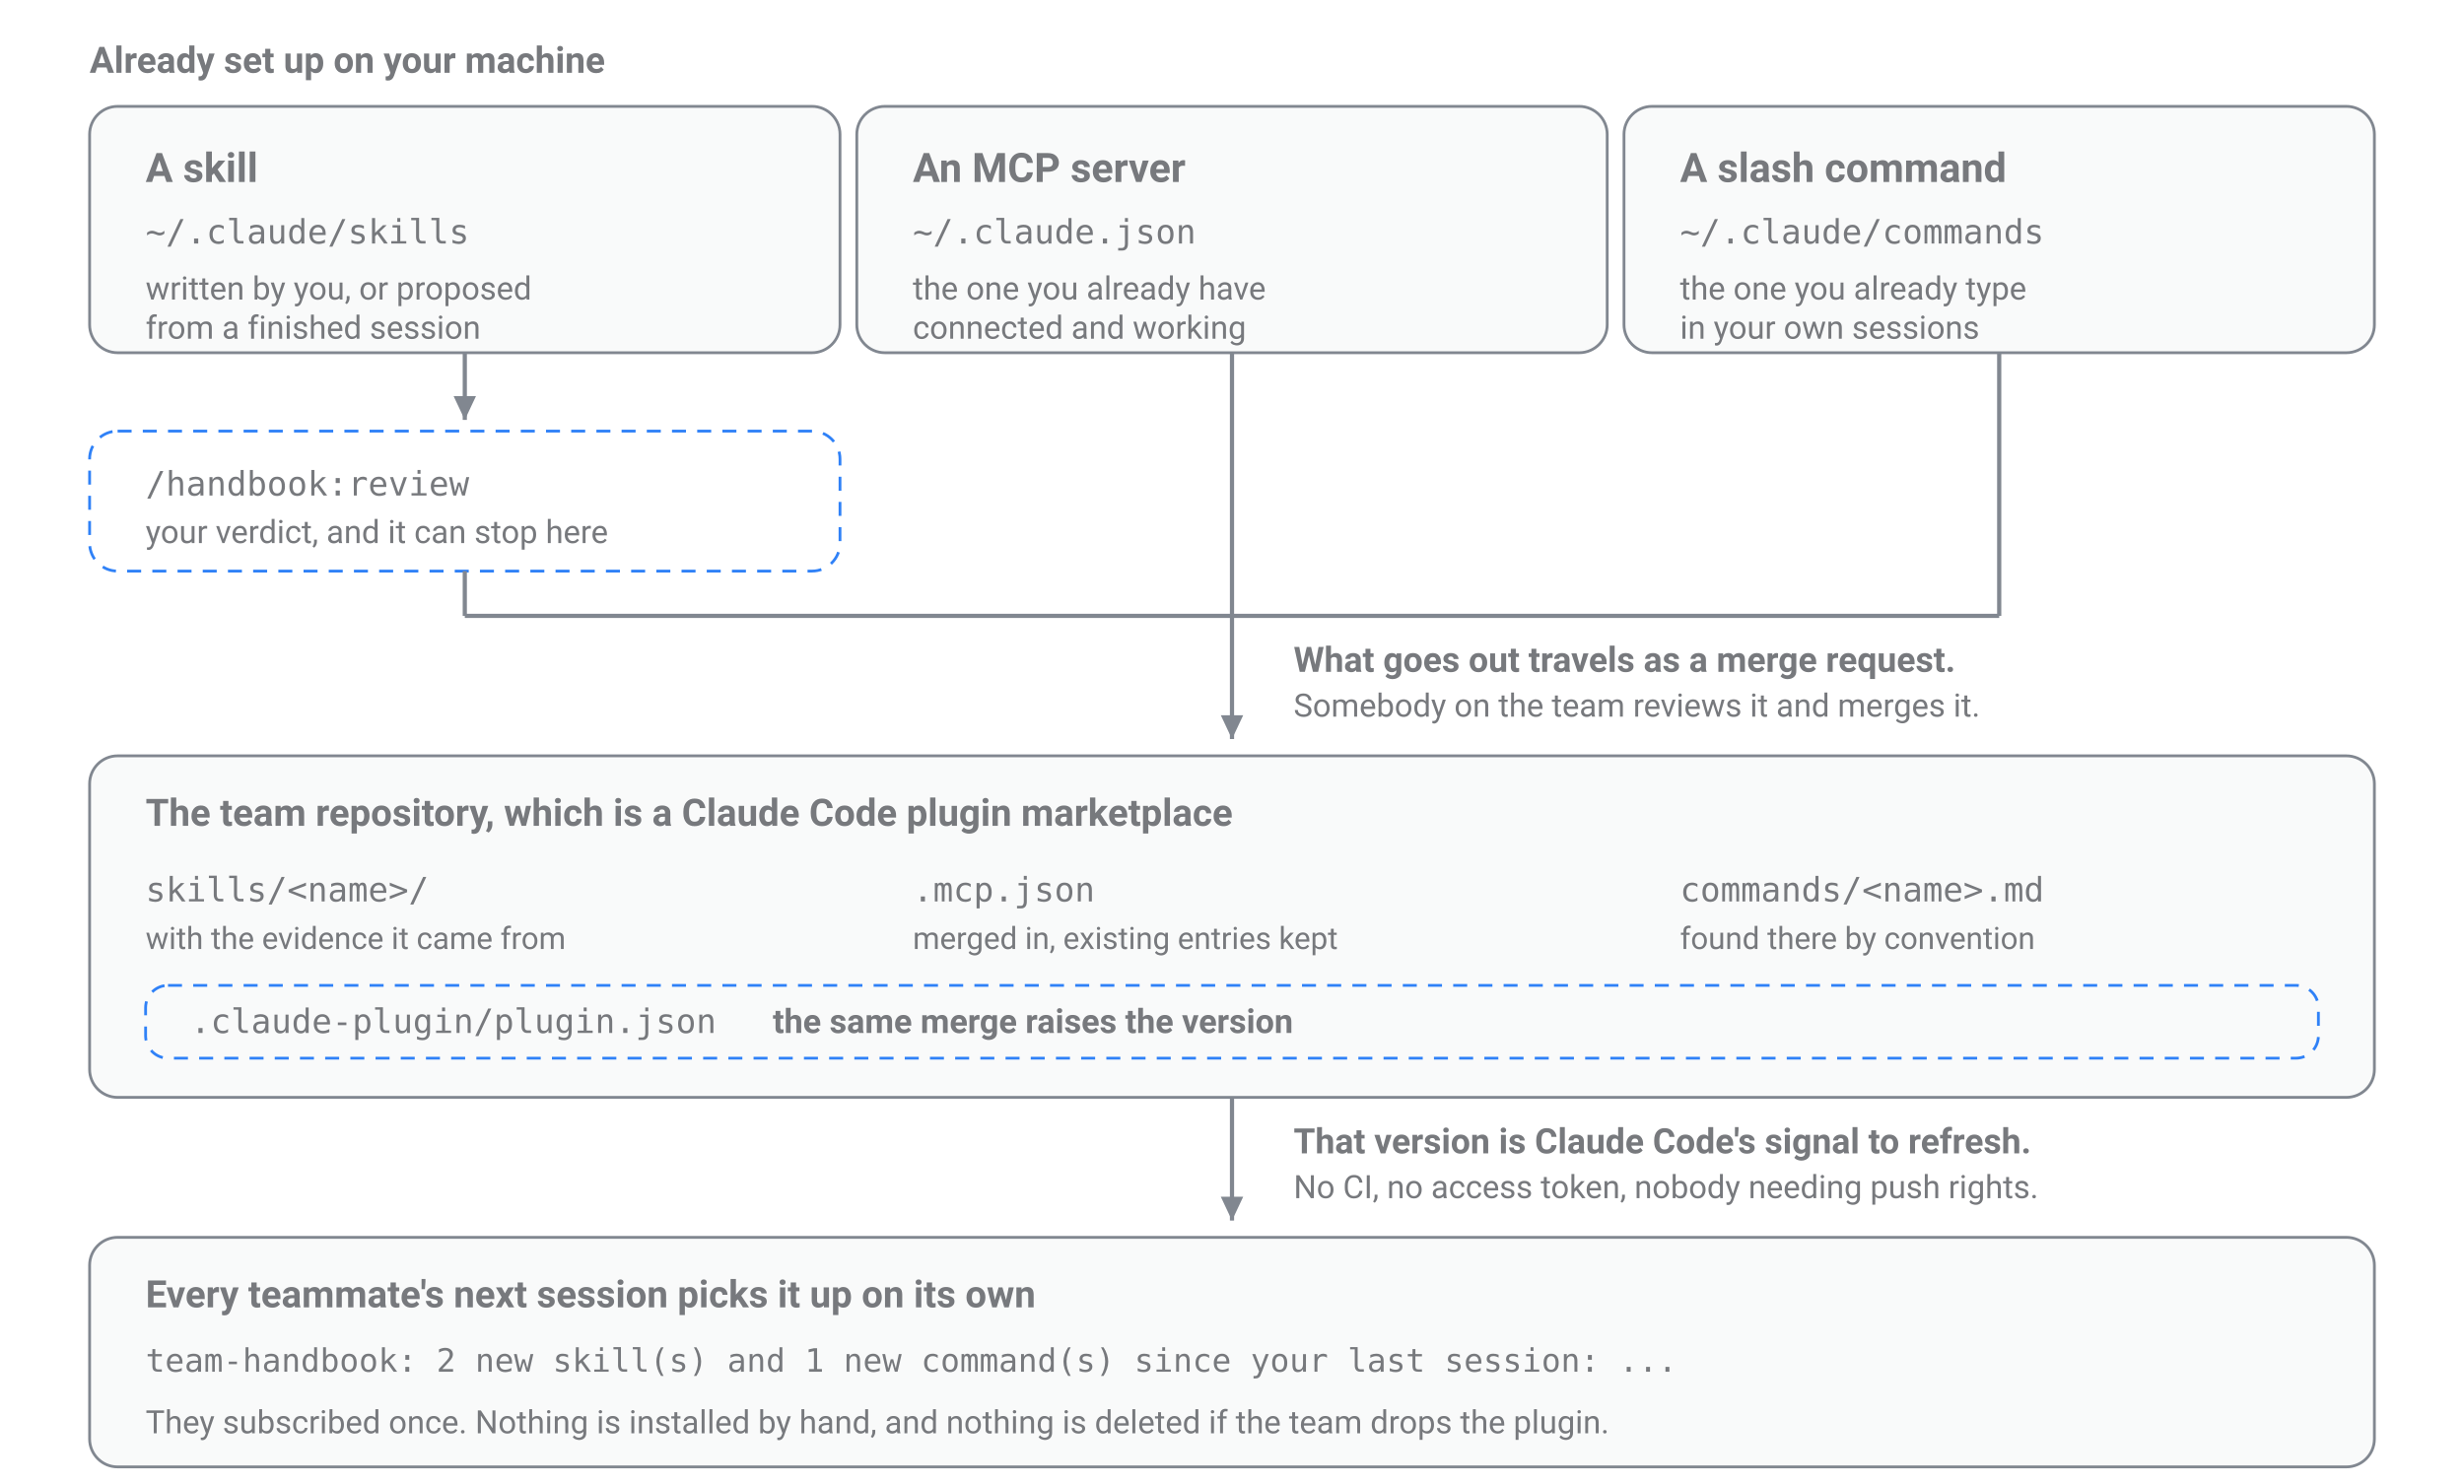
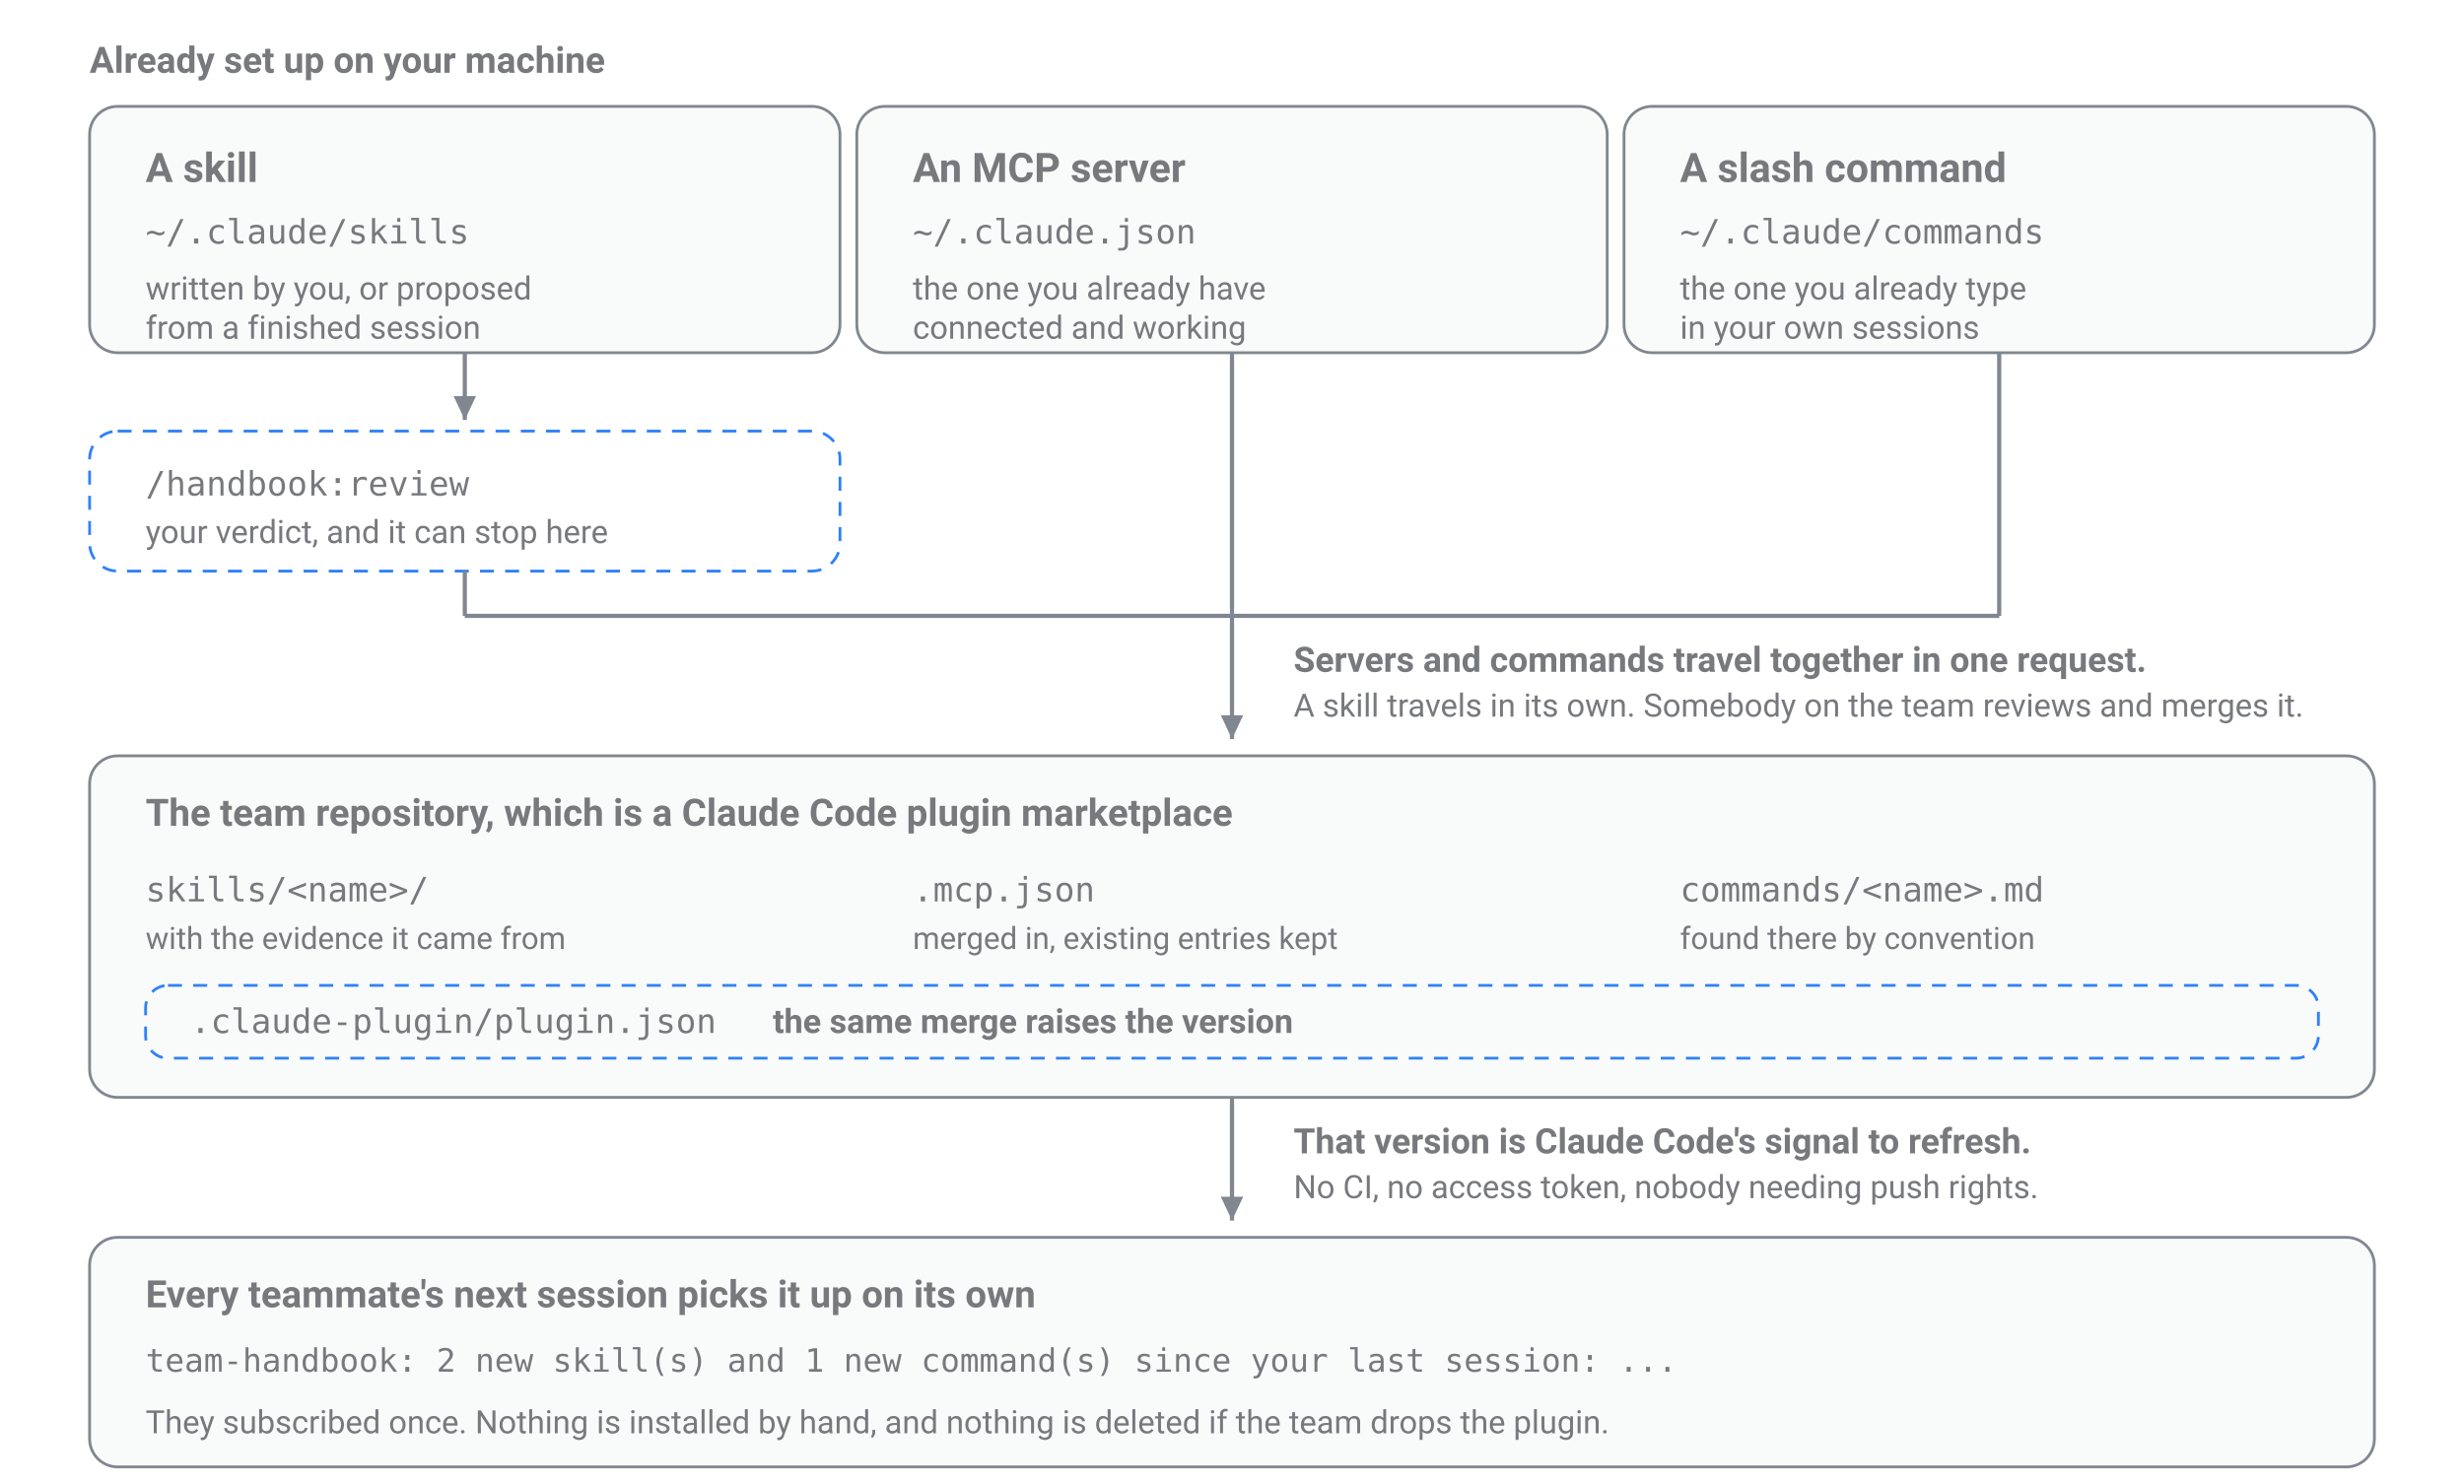
<svg xmlns="http://www.w3.org/2000/svg" viewBox="0 0 880 530" width="880" height="530" role="img" aria-labelledby="t d" font-family="ui-sans-serif, -apple-system, BlinkMacSystemFont, 'Segoe UI', Roboto, 'Helvetica Neue', Arial, sans-serif">
  <defs>
    <marker id="ar" markerWidth="9" markerHeight="9" refX="8.5" refY="4.5" orient="auto" markerUnits="userSpaceOnUse">
      <path d="M0 0.5 L8.5 4.5 L0 8.5 Z" fill="#818790" />
    </marker>
  </defs>
  <text x="32" y="26" font-size="13" font-weight="600" fill="#77797d">Already set up on your machine</text>
  <rect x="32" y="38" width="268" height="88" rx="10" fill="#8b949e" fill-opacity=".05" stroke="#818790" />
  <text x="52" y="65" font-size="14.5" font-weight="600" fill="#77797d">A skill</text>
  <text x="52" y="87" font-size="12" font-family="ui-monospace, SFMono-Regular, Menlo, Consolas, monospace" fill="#77797d">~/.claude/skills</text>
  <text x="52" y="107" font-size="11.5" fill="#77797d">written by you, or proposed</text>
  <text x="52" y="121" font-size="11.5" fill="#77797d">from a finished session</text>
  <rect x="306" y="38" width="268" height="88" rx="10" fill="#8b949e" fill-opacity=".05" stroke="#818790" />
  <text x="326" y="65" font-size="14.5" font-weight="600" fill="#77797d">An MCP server</text>
  <text x="326" y="87" font-size="12" font-family="ui-monospace, SFMono-Regular, Menlo, Consolas, monospace" fill="#77797d">~/.claude.json</text>
  <text x="326" y="107" font-size="11.5" fill="#77797d">the one you already have</text>
  <text x="326" y="121" font-size="11.5" fill="#77797d">connected and working</text>
  <rect x="580" y="38" width="268" height="88" rx="10" fill="#8b949e" fill-opacity=".05" stroke="#818790" />
  <text x="600" y="65" font-size="14.5" font-weight="600" fill="#77797d">A slash command</text>
  <text x="600" y="87" font-size="12" font-family="ui-monospace, SFMono-Regular, Menlo, Consolas, monospace" fill="#77797d">~/.claude/commands</text>
  <text x="600" y="107" font-size="11.5" fill="#77797d">the one you already type</text>
  <text x="600" y="121" font-size="11.5" fill="#77797d">in your own sessions</text>
  <path d="M166 126 V150" fill="none" stroke="#818790" stroke-width="1.5" marker-end="url(#ar)" />
  <rect x="32" y="154" width="268" height="50" rx="10" fill="none" stroke="#2f81f7" stroke-dasharray="5 4" />
  <text x="52" y="177" font-size="12" font-family="ui-monospace, SFMono-Regular, Menlo, Consolas, monospace" fill="#77797d">/handbook:review</text>
  <text x="52" y="194" font-size="11.5" fill="#77797d">your verdict, and it can stop here</text>
  <path d="M166 204 V220" fill="none" stroke="#818790" stroke-width="1.5" />
  <path d="M440 126 V220" fill="none" stroke="#818790" stroke-width="1.5" />
  <path d="M714 126 V220" fill="none" stroke="#818790" stroke-width="1.5" />
  <path d="M166 220 H714" fill="none" stroke="#818790" stroke-width="1.5" />
  <path d="M440 220 V264" fill="none" stroke="#818790" stroke-width="1.5" marker-end="url(#ar)" />
-   <text x="462" y="240" font-size="12.5" font-weight="600" fill="#77797d">What goes out travels as a merge request.</text>
-   <text x="462" y="256" font-size="11.5" fill="#77797d">Somebody on the team reviews it and merges it.</text>
+   <text x="462" y="240" font-size="12.5" font-weight="600" fill="#77797d">Servers and commands travel together in one request.</text>
+   <text x="462" y="256" font-size="11.5" fill="#77797d">A skill travels in its own. Somebody on the team reviews and merges it.</text>
  <rect x="32" y="270" width="816" height="122" rx="10" fill="#8b949e" fill-opacity=".05" stroke="#818790" />
  <text x="52" y="295" font-size="13.5" font-weight="600" fill="#77797d">The team repository, which is a Claude Code plugin marketplace</text>
  <text x="52" y="322" font-size="12" font-family="ui-monospace, SFMono-Regular, Menlo, Consolas, monospace" fill="#77797d">skills/&lt;name&gt;/</text>
  <text x="52" y="339" font-size="11" fill="#77797d">with the evidence it came from</text>
  <text x="326" y="322" font-size="12" font-family="ui-monospace, SFMono-Regular, Menlo, Consolas, monospace" fill="#77797d">.mcp.json</text>
  <text x="326" y="339" font-size="11" fill="#77797d">merged in, existing entries kept</text>
  <text x="600" y="322" font-size="12" font-family="ui-monospace, SFMono-Regular, Menlo, Consolas, monospace" fill="#77797d">commands/&lt;name&gt;.md</text>
  <text x="600" y="339" font-size="11" fill="#77797d">found there by convention</text>
  <rect x="52" y="352" width="776" height="26" rx="8" fill="none" stroke="#2f81f7" stroke-dasharray="5 4" />
  <text x="68" y="369" font-size="12" font-family="ui-monospace, SFMono-Regular, Menlo, Consolas, monospace" fill="#77797d">.claude-plugin/plugin.json</text>
  <text x="276" y="369" font-size="12" font-weight="600" fill="#77797d">the same merge raises the version</text>
  <path d="M440 392 V436" fill="none" stroke="#818790" stroke-width="1.5" marker-end="url(#ar)" />
  <text x="462" y="412" font-size="12.5" font-weight="600" fill="#77797d">That version is Claude Code's signal to refresh.</text>
  <text x="462" y="428" font-size="11.5" fill="#77797d">No CI, no access token, nobody needing push rights.</text>
  <rect x="32" y="442" width="816" height="82" rx="10" fill="#8b949e" fill-opacity=".05" stroke="#818790" />
  <text x="52" y="467" font-size="13.5" font-weight="600" fill="#77797d">Every teammate's next session picks it up on its own</text>
  <text x="52" y="490" font-size="11.5" font-family="ui-monospace, SFMono-Regular, Menlo, Consolas, monospace" fill="#77797d">team-handbook: 2 new skill(s) and 1 new command(s) since your last session: ...</text>
  <text x="52" y="512" font-size="11.5" fill="#77797d">They subscribed once. Nothing is installed by hand, and nothing is deleted if the team drops the plugin.</text>
</svg>
